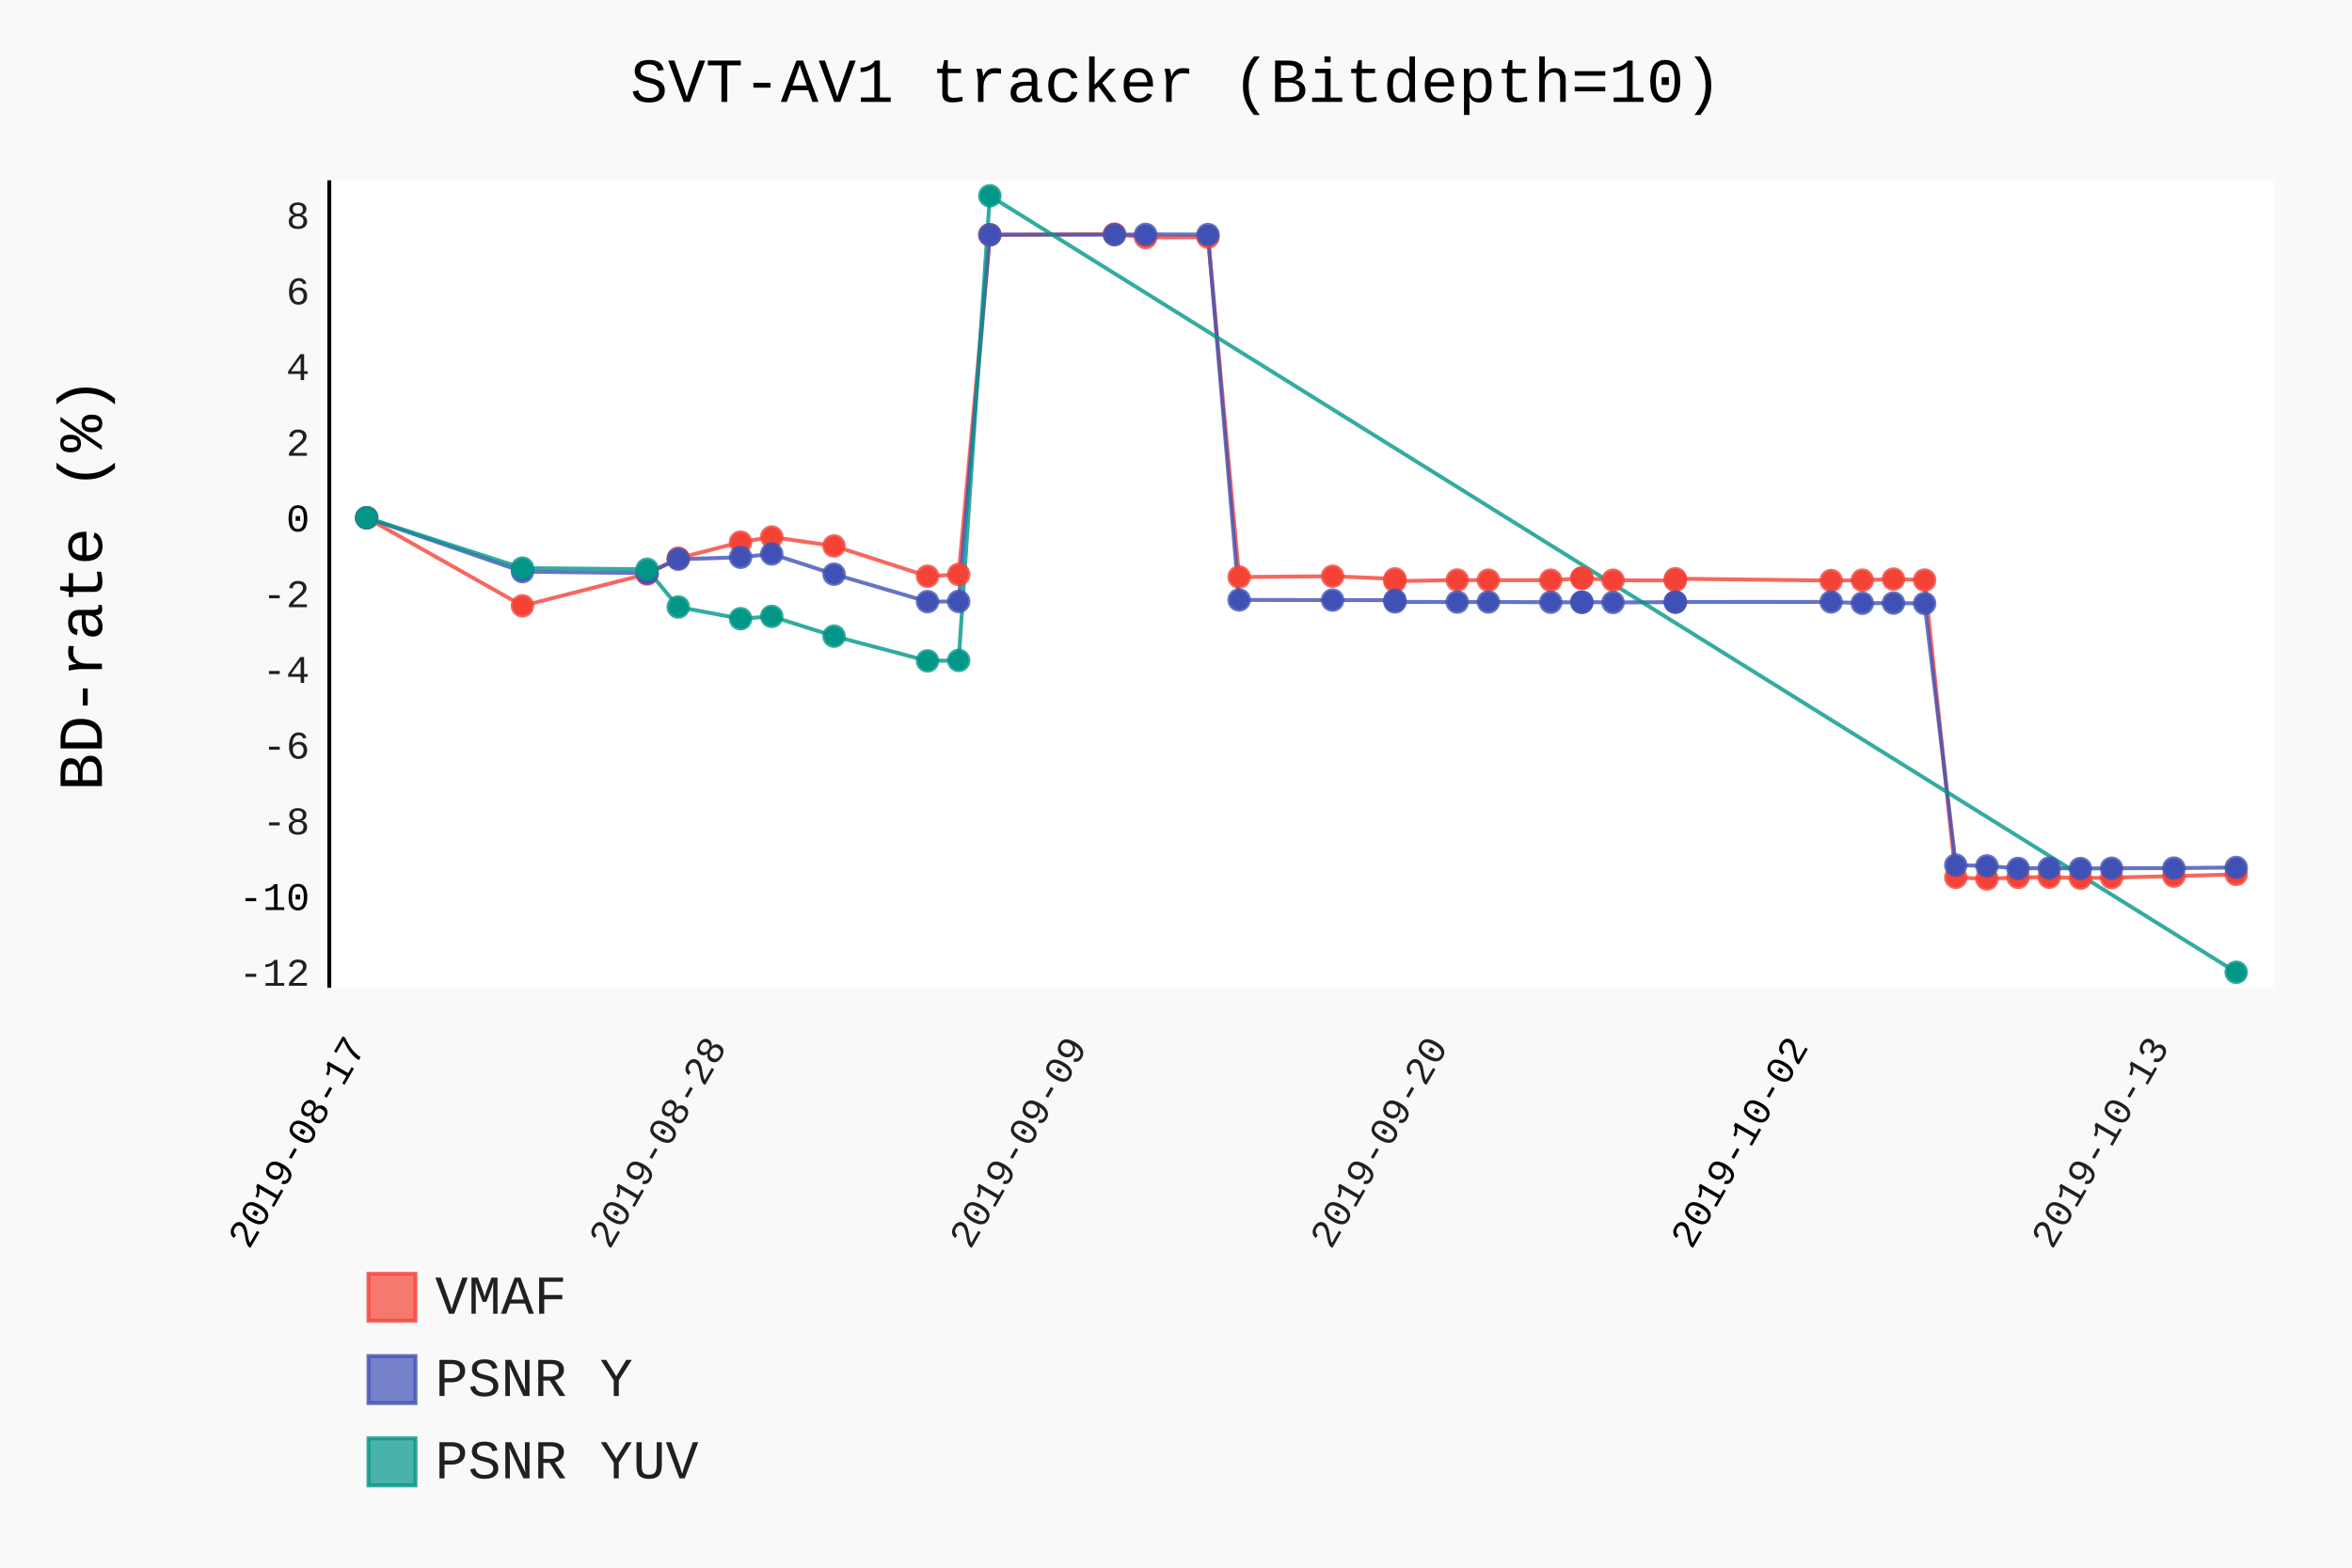
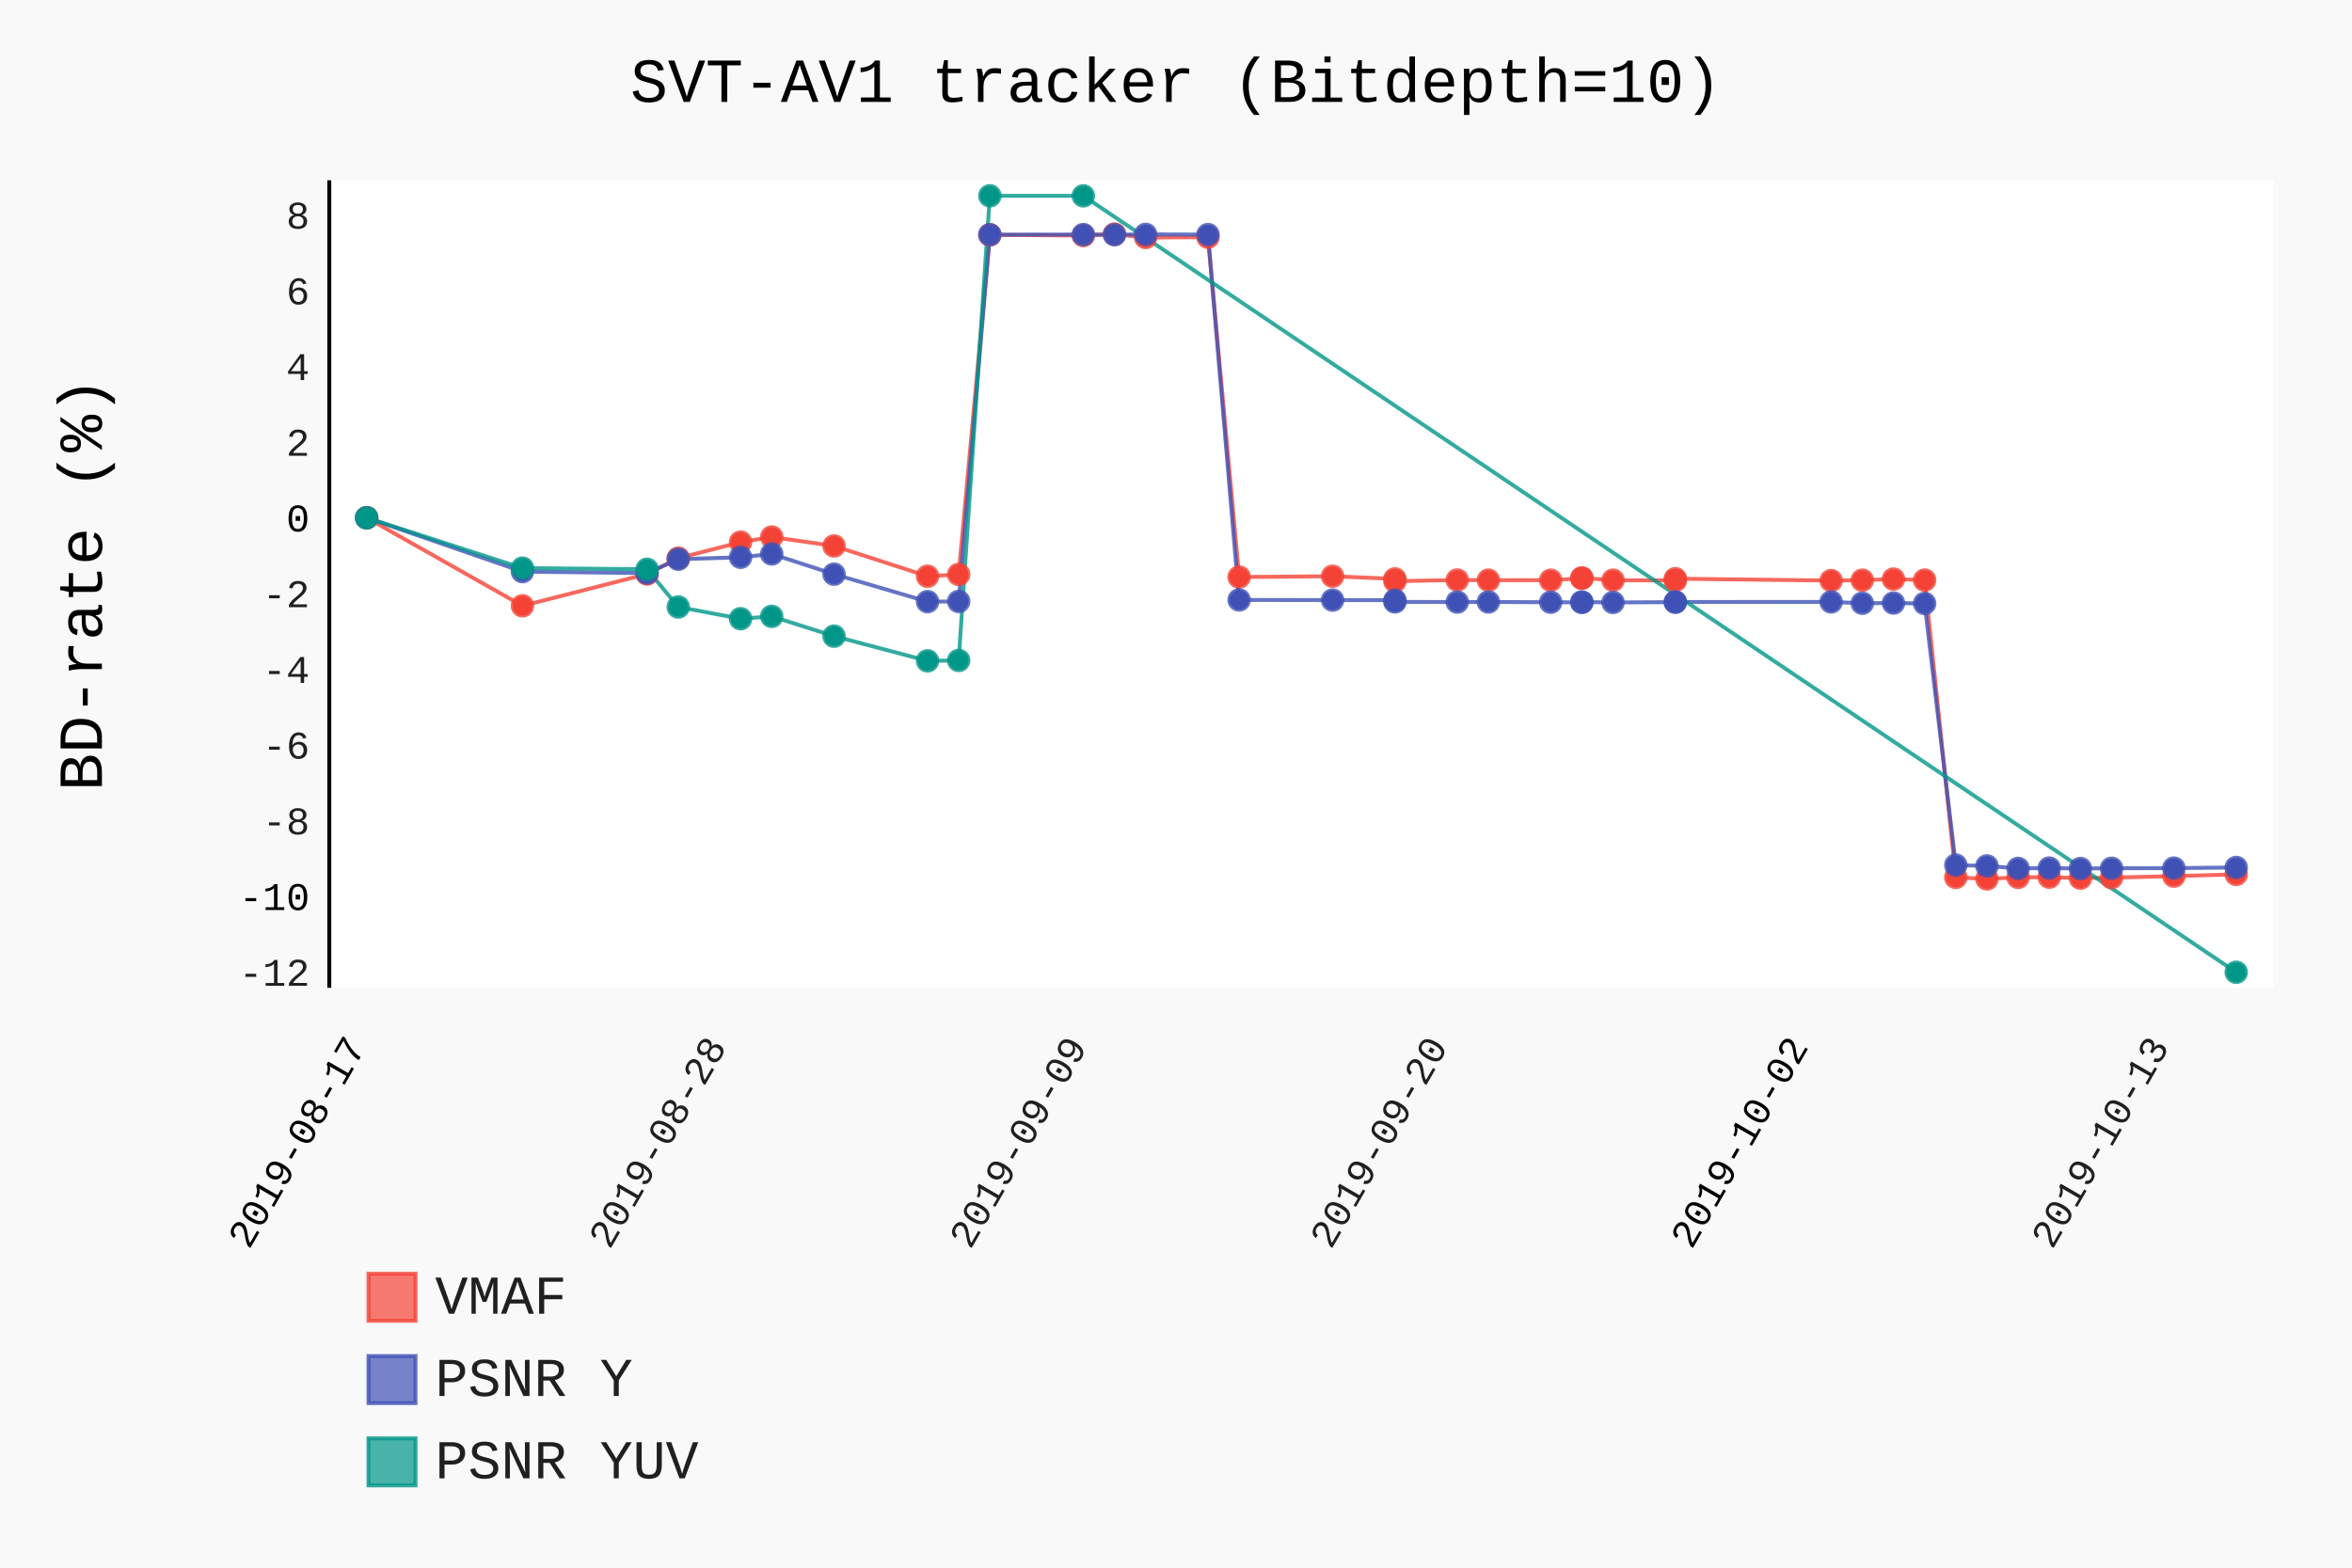
- <svg xmlns="http://www.w3.org/2000/svg" id="chart-dcd8e0c1-dff5-4a69-a8f5-66cdf734951f" class="pygal-chart" viewBox="0 0 600 400">
+ <svg xmlns="http://www.w3.org/2000/svg" id="chart-f9a5bb96-0f74-4d55-bfd0-19c3bdebfe93" class="pygal-chart" viewBox="0 0 600 400">
  <defs>
-     <style type="text/css">#chart-dcd8e0c1-dff5-4a69-a8f5-66cdf734951f{-webkit-user-select:none;-webkit-font-smoothing:antialiased;font-family:Consolas,"Liberation Mono",Menlo,Courier,monospace}#chart-dcd8e0c1-dff5-4a69-a8f5-66cdf734951f .title{font-family:Consolas,"Liberation Mono",Menlo,Courier,monospace;font-size:16px}#chart-dcd8e0c1-dff5-4a69-a8f5-66cdf734951f .legends .legend text{font-family:Consolas,"Liberation Mono",Menlo,Courier,monospace;font-size:14px}#chart-dcd8e0c1-dff5-4a69-a8f5-66cdf734951f .axis text{font-family:Consolas,"Liberation Mono",Menlo,Courier,monospace;font-size:10px}#chart-dcd8e0c1-dff5-4a69-a8f5-66cdf734951f .axis text.major{font-family:Consolas,"Liberation Mono",Menlo,Courier,monospace;font-size:10px}#chart-dcd8e0c1-dff5-4a69-a8f5-66cdf734951f .text-overlay text.value{font-family:Consolas,"Liberation Mono",Menlo,Courier,monospace;font-size:16px}#chart-dcd8e0c1-dff5-4a69-a8f5-66cdf734951f .text-overlay text.label{font-family:Consolas,"Liberation Mono",Menlo,Courier,monospace;font-size:10px}#chart-dcd8e0c1-dff5-4a69-a8f5-66cdf734951f .tooltip{font-family:Consolas,"Liberation Mono",Menlo,Courier,monospace;font-size:14px}#chart-dcd8e0c1-dff5-4a69-a8f5-66cdf734951f text.no_data{font-family:Consolas,"Liberation Mono",Menlo,Courier,monospace;font-size:64px}
- #chart-dcd8e0c1-dff5-4a69-a8f5-66cdf734951f{background-color:rgba(249,249,249,1)}#chart-dcd8e0c1-dff5-4a69-a8f5-66cdf734951f path,#chart-dcd8e0c1-dff5-4a69-a8f5-66cdf734951f line,#chart-dcd8e0c1-dff5-4a69-a8f5-66cdf734951f rect,#chart-dcd8e0c1-dff5-4a69-a8f5-66cdf734951f circle{-webkit-transition:150ms;-moz-transition:150ms;transition:150ms}#chart-dcd8e0c1-dff5-4a69-a8f5-66cdf734951f .graph &gt; .background{fill:rgba(249,249,249,1)}#chart-dcd8e0c1-dff5-4a69-a8f5-66cdf734951f .plot &gt; .background{fill:rgba(255,255,255,1)}#chart-dcd8e0c1-dff5-4a69-a8f5-66cdf734951f .graph{fill:rgba(0,0,0,.87)}#chart-dcd8e0c1-dff5-4a69-a8f5-66cdf734951f text.no_data{fill:rgba(0,0,0,1)}#chart-dcd8e0c1-dff5-4a69-a8f5-66cdf734951f .title{fill:rgba(0,0,0,1)}#chart-dcd8e0c1-dff5-4a69-a8f5-66cdf734951f .legends .legend text{fill:rgba(0,0,0,.87)}#chart-dcd8e0c1-dff5-4a69-a8f5-66cdf734951f .legends .legend:hover text{fill:rgba(0,0,0,1)}#chart-dcd8e0c1-dff5-4a69-a8f5-66cdf734951f .axis .line{stroke:rgba(0,0,0,1)}#chart-dcd8e0c1-dff5-4a69-a8f5-66cdf734951f .axis .guide.line{stroke:rgba(0,0,0,.54)}#chart-dcd8e0c1-dff5-4a69-a8f5-66cdf734951f .axis .major.line{stroke:rgba(0,0,0,.87)}#chart-dcd8e0c1-dff5-4a69-a8f5-66cdf734951f .axis text.major{fill:rgba(0,0,0,1)}#chart-dcd8e0c1-dff5-4a69-a8f5-66cdf734951f .axis.y .guides:hover .guide.line,#chart-dcd8e0c1-dff5-4a69-a8f5-66cdf734951f .line-graph .axis.x .guides:hover .guide.line,#chart-dcd8e0c1-dff5-4a69-a8f5-66cdf734951f .stackedline-graph .axis.x .guides:hover .guide.line,#chart-dcd8e0c1-dff5-4a69-a8f5-66cdf734951f .xy-graph .axis.x .guides:hover .guide.line{stroke:rgba(0,0,0,1)}#chart-dcd8e0c1-dff5-4a69-a8f5-66cdf734951f .axis .guides:hover text{fill:rgba(0,0,0,1)}#chart-dcd8e0c1-dff5-4a69-a8f5-66cdf734951f .reactive{fill-opacity:.7;stroke-opacity:.8}#chart-dcd8e0c1-dff5-4a69-a8f5-66cdf734951f .ci{stroke:rgba(0,0,0,.87)}#chart-dcd8e0c1-dff5-4a69-a8f5-66cdf734951f .reactive.active,#chart-dcd8e0c1-dff5-4a69-a8f5-66cdf734951f .active .reactive{fill-opacity:.8;stroke-opacity:.9;stroke-width:4}#chart-dcd8e0c1-dff5-4a69-a8f5-66cdf734951f .ci .reactive.active{stroke-width:1.5}#chart-dcd8e0c1-dff5-4a69-a8f5-66cdf734951f .series text{fill:rgba(0,0,0,1)}#chart-dcd8e0c1-dff5-4a69-a8f5-66cdf734951f .tooltip rect{fill:rgba(255,255,255,1);stroke:rgba(0,0,0,1);-webkit-transition:opacity 150ms;-moz-transition:opacity 150ms;transition:opacity 150ms}#chart-dcd8e0c1-dff5-4a69-a8f5-66cdf734951f .tooltip .label{fill:rgba(0,0,0,.87)}#chart-dcd8e0c1-dff5-4a69-a8f5-66cdf734951f .tooltip .label{fill:rgba(0,0,0,.87)}#chart-dcd8e0c1-dff5-4a69-a8f5-66cdf734951f .tooltip .legend{font-size:.8em;fill:rgba(0,0,0,.54)}#chart-dcd8e0c1-dff5-4a69-a8f5-66cdf734951f .tooltip .x_label{font-size:.6em;fill:rgba(0,0,0,1)}#chart-dcd8e0c1-dff5-4a69-a8f5-66cdf734951f .tooltip .xlink{font-size:.5em;text-decoration:underline}#chart-dcd8e0c1-dff5-4a69-a8f5-66cdf734951f .tooltip .value{font-size:1.5em}#chart-dcd8e0c1-dff5-4a69-a8f5-66cdf734951f .bound{font-size:.5em}#chart-dcd8e0c1-dff5-4a69-a8f5-66cdf734951f .max-value{font-size:.75em;fill:rgba(0,0,0,.54)}#chart-dcd8e0c1-dff5-4a69-a8f5-66cdf734951f .map-element{fill:rgba(255,255,255,1);stroke:rgba(0,0,0,.54) !important}#chart-dcd8e0c1-dff5-4a69-a8f5-66cdf734951f .map-element .reactive{fill-opacity:inherit;stroke-opacity:inherit}#chart-dcd8e0c1-dff5-4a69-a8f5-66cdf734951f .color-0,#chart-dcd8e0c1-dff5-4a69-a8f5-66cdf734951f .color-0 a:visited{stroke:#F44336;fill:#F44336}#chart-dcd8e0c1-dff5-4a69-a8f5-66cdf734951f .color-1,#chart-dcd8e0c1-dff5-4a69-a8f5-66cdf734951f .color-1 a:visited{stroke:#3F51B5;fill:#3F51B5}#chart-dcd8e0c1-dff5-4a69-a8f5-66cdf734951f .color-2,#chart-dcd8e0c1-dff5-4a69-a8f5-66cdf734951f .color-2 a:visited{stroke:#009688;fill:#009688}#chart-dcd8e0c1-dff5-4a69-a8f5-66cdf734951f .text-overlay .color-0 text{fill:black}#chart-dcd8e0c1-dff5-4a69-a8f5-66cdf734951f .text-overlay .color-1 text{fill:black}#chart-dcd8e0c1-dff5-4a69-a8f5-66cdf734951f .text-overlay .color-2 text{fill:black}
- #chart-dcd8e0c1-dff5-4a69-a8f5-66cdf734951f text.no_data{text-anchor:middle}#chart-dcd8e0c1-dff5-4a69-a8f5-66cdf734951f .guide.line{fill:none}#chart-dcd8e0c1-dff5-4a69-a8f5-66cdf734951f .centered{text-anchor:middle}#chart-dcd8e0c1-dff5-4a69-a8f5-66cdf734951f .title{text-anchor:middle}#chart-dcd8e0c1-dff5-4a69-a8f5-66cdf734951f .legends .legend text{fill-opacity:1}#chart-dcd8e0c1-dff5-4a69-a8f5-66cdf734951f .axis.x text{text-anchor:middle}#chart-dcd8e0c1-dff5-4a69-a8f5-66cdf734951f .axis.x:not(.web) text[transform]{text-anchor:start}#chart-dcd8e0c1-dff5-4a69-a8f5-66cdf734951f .axis.x:not(.web) text[transform].backwards{text-anchor:end}#chart-dcd8e0c1-dff5-4a69-a8f5-66cdf734951f .axis.y text{text-anchor:end}#chart-dcd8e0c1-dff5-4a69-a8f5-66cdf734951f .axis.y text[transform].backwards{text-anchor:start}#chart-dcd8e0c1-dff5-4a69-a8f5-66cdf734951f .axis.y2 text{text-anchor:start}#chart-dcd8e0c1-dff5-4a69-a8f5-66cdf734951f .axis.y2 text[transform].backwards{text-anchor:end}#chart-dcd8e0c1-dff5-4a69-a8f5-66cdf734951f .axis .guide.line{stroke-dasharray:4,4}#chart-dcd8e0c1-dff5-4a69-a8f5-66cdf734951f .axis .major.guide.line{stroke-dasharray:6,6}#chart-dcd8e0c1-dff5-4a69-a8f5-66cdf734951f .horizontal .axis.y .guide.line,#chart-dcd8e0c1-dff5-4a69-a8f5-66cdf734951f .horizontal .axis.y2 .guide.line,#chart-dcd8e0c1-dff5-4a69-a8f5-66cdf734951f .vertical .axis.x .guide.line{opacity:0}#chart-dcd8e0c1-dff5-4a69-a8f5-66cdf734951f .horizontal .axis.always_show .guide.line,#chart-dcd8e0c1-dff5-4a69-a8f5-66cdf734951f .vertical .axis.always_show .guide.line{opacity:1 !important}#chart-dcd8e0c1-dff5-4a69-a8f5-66cdf734951f .axis.y .guides:hover .guide.line,#chart-dcd8e0c1-dff5-4a69-a8f5-66cdf734951f .axis.y2 .guides:hover .guide.line,#chart-dcd8e0c1-dff5-4a69-a8f5-66cdf734951f .axis.x .guides:hover .guide.line{opacity:1}#chart-dcd8e0c1-dff5-4a69-a8f5-66cdf734951f .axis .guides:hover text{opacity:1}#chart-dcd8e0c1-dff5-4a69-a8f5-66cdf734951f .nofill{fill:none}#chart-dcd8e0c1-dff5-4a69-a8f5-66cdf734951f .subtle-fill{fill-opacity:.2}#chart-dcd8e0c1-dff5-4a69-a8f5-66cdf734951f .dot{stroke-width:1px;fill-opacity:1}#chart-dcd8e0c1-dff5-4a69-a8f5-66cdf734951f .dot.active{stroke-width:5px}#chart-dcd8e0c1-dff5-4a69-a8f5-66cdf734951f .dot.negative{fill:transparent}#chart-dcd8e0c1-dff5-4a69-a8f5-66cdf734951f text,#chart-dcd8e0c1-dff5-4a69-a8f5-66cdf734951f tspan{stroke:none !important}#chart-dcd8e0c1-dff5-4a69-a8f5-66cdf734951f .series text.active{opacity:1}#chart-dcd8e0c1-dff5-4a69-a8f5-66cdf734951f .tooltip rect{fill-opacity:.95;stroke-width:.5}#chart-dcd8e0c1-dff5-4a69-a8f5-66cdf734951f .tooltip text{fill-opacity:1}#chart-dcd8e0c1-dff5-4a69-a8f5-66cdf734951f .showable{visibility:hidden}#chart-dcd8e0c1-dff5-4a69-a8f5-66cdf734951f .showable.shown{visibility:visible}#chart-dcd8e0c1-dff5-4a69-a8f5-66cdf734951f .gauge-background{fill:rgba(229,229,229,1);stroke:none}#chart-dcd8e0c1-dff5-4a69-a8f5-66cdf734951f .bg-lines{stroke:rgba(249,249,249,1);stroke-width:2px}</style>
+     <style type="text/css">#chart-f9a5bb96-0f74-4d55-bfd0-19c3bdebfe93{-webkit-user-select:none;-webkit-font-smoothing:antialiased;font-family:Consolas,"Liberation Mono",Menlo,Courier,monospace}#chart-f9a5bb96-0f74-4d55-bfd0-19c3bdebfe93 .title{font-family:Consolas,"Liberation Mono",Menlo,Courier,monospace;font-size:16px}#chart-f9a5bb96-0f74-4d55-bfd0-19c3bdebfe93 .legends .legend text{font-family:Consolas,"Liberation Mono",Menlo,Courier,monospace;font-size:14px}#chart-f9a5bb96-0f74-4d55-bfd0-19c3bdebfe93 .axis text{font-family:Consolas,"Liberation Mono",Menlo,Courier,monospace;font-size:10px}#chart-f9a5bb96-0f74-4d55-bfd0-19c3bdebfe93 .axis text.major{font-family:Consolas,"Liberation Mono",Menlo,Courier,monospace;font-size:10px}#chart-f9a5bb96-0f74-4d55-bfd0-19c3bdebfe93 .text-overlay text.value{font-family:Consolas,"Liberation Mono",Menlo,Courier,monospace;font-size:16px}#chart-f9a5bb96-0f74-4d55-bfd0-19c3bdebfe93 .text-overlay text.label{font-family:Consolas,"Liberation Mono",Menlo,Courier,monospace;font-size:10px}#chart-f9a5bb96-0f74-4d55-bfd0-19c3bdebfe93 .tooltip{font-family:Consolas,"Liberation Mono",Menlo,Courier,monospace;font-size:14px}#chart-f9a5bb96-0f74-4d55-bfd0-19c3bdebfe93 text.no_data{font-family:Consolas,"Liberation Mono",Menlo,Courier,monospace;font-size:64px}
+ #chart-f9a5bb96-0f74-4d55-bfd0-19c3bdebfe93{background-color:rgba(249,249,249,1)}#chart-f9a5bb96-0f74-4d55-bfd0-19c3bdebfe93 path,#chart-f9a5bb96-0f74-4d55-bfd0-19c3bdebfe93 line,#chart-f9a5bb96-0f74-4d55-bfd0-19c3bdebfe93 rect,#chart-f9a5bb96-0f74-4d55-bfd0-19c3bdebfe93 circle{-webkit-transition:150ms;-moz-transition:150ms;transition:150ms}#chart-f9a5bb96-0f74-4d55-bfd0-19c3bdebfe93 .graph &gt; .background{fill:rgba(249,249,249,1)}#chart-f9a5bb96-0f74-4d55-bfd0-19c3bdebfe93 .plot &gt; .background{fill:rgba(255,255,255,1)}#chart-f9a5bb96-0f74-4d55-bfd0-19c3bdebfe93 .graph{fill:rgba(0,0,0,.87)}#chart-f9a5bb96-0f74-4d55-bfd0-19c3bdebfe93 text.no_data{fill:rgba(0,0,0,1)}#chart-f9a5bb96-0f74-4d55-bfd0-19c3bdebfe93 .title{fill:rgba(0,0,0,1)}#chart-f9a5bb96-0f74-4d55-bfd0-19c3bdebfe93 .legends .legend text{fill:rgba(0,0,0,.87)}#chart-f9a5bb96-0f74-4d55-bfd0-19c3bdebfe93 .legends .legend:hover text{fill:rgba(0,0,0,1)}#chart-f9a5bb96-0f74-4d55-bfd0-19c3bdebfe93 .axis .line{stroke:rgba(0,0,0,1)}#chart-f9a5bb96-0f74-4d55-bfd0-19c3bdebfe93 .axis .guide.line{stroke:rgba(0,0,0,.54)}#chart-f9a5bb96-0f74-4d55-bfd0-19c3bdebfe93 .axis .major.line{stroke:rgba(0,0,0,.87)}#chart-f9a5bb96-0f74-4d55-bfd0-19c3bdebfe93 .axis text.major{fill:rgba(0,0,0,1)}#chart-f9a5bb96-0f74-4d55-bfd0-19c3bdebfe93 .axis.y .guides:hover .guide.line,#chart-f9a5bb96-0f74-4d55-bfd0-19c3bdebfe93 .line-graph .axis.x .guides:hover .guide.line,#chart-f9a5bb96-0f74-4d55-bfd0-19c3bdebfe93 .stackedline-graph .axis.x .guides:hover .guide.line,#chart-f9a5bb96-0f74-4d55-bfd0-19c3bdebfe93 .xy-graph .axis.x .guides:hover .guide.line{stroke:rgba(0,0,0,1)}#chart-f9a5bb96-0f74-4d55-bfd0-19c3bdebfe93 .axis .guides:hover text{fill:rgba(0,0,0,1)}#chart-f9a5bb96-0f74-4d55-bfd0-19c3bdebfe93 .reactive{fill-opacity:.7;stroke-opacity:.8}#chart-f9a5bb96-0f74-4d55-bfd0-19c3bdebfe93 .ci{stroke:rgba(0,0,0,.87)}#chart-f9a5bb96-0f74-4d55-bfd0-19c3bdebfe93 .reactive.active,#chart-f9a5bb96-0f74-4d55-bfd0-19c3bdebfe93 .active .reactive{fill-opacity:.8;stroke-opacity:.9;stroke-width:4}#chart-f9a5bb96-0f74-4d55-bfd0-19c3bdebfe93 .ci .reactive.active{stroke-width:1.5}#chart-f9a5bb96-0f74-4d55-bfd0-19c3bdebfe93 .series text{fill:rgba(0,0,0,1)}#chart-f9a5bb96-0f74-4d55-bfd0-19c3bdebfe93 .tooltip rect{fill:rgba(255,255,255,1);stroke:rgba(0,0,0,1);-webkit-transition:opacity 150ms;-moz-transition:opacity 150ms;transition:opacity 150ms}#chart-f9a5bb96-0f74-4d55-bfd0-19c3bdebfe93 .tooltip .label{fill:rgba(0,0,0,.87)}#chart-f9a5bb96-0f74-4d55-bfd0-19c3bdebfe93 .tooltip .label{fill:rgba(0,0,0,.87)}#chart-f9a5bb96-0f74-4d55-bfd0-19c3bdebfe93 .tooltip .legend{font-size:.8em;fill:rgba(0,0,0,.54)}#chart-f9a5bb96-0f74-4d55-bfd0-19c3bdebfe93 .tooltip .x_label{font-size:.6em;fill:rgba(0,0,0,1)}#chart-f9a5bb96-0f74-4d55-bfd0-19c3bdebfe93 .tooltip .xlink{font-size:.5em;text-decoration:underline}#chart-f9a5bb96-0f74-4d55-bfd0-19c3bdebfe93 .tooltip .value{font-size:1.5em}#chart-f9a5bb96-0f74-4d55-bfd0-19c3bdebfe93 .bound{font-size:.5em}#chart-f9a5bb96-0f74-4d55-bfd0-19c3bdebfe93 .max-value{font-size:.75em;fill:rgba(0,0,0,.54)}#chart-f9a5bb96-0f74-4d55-bfd0-19c3bdebfe93 .map-element{fill:rgba(255,255,255,1);stroke:rgba(0,0,0,.54) !important}#chart-f9a5bb96-0f74-4d55-bfd0-19c3bdebfe93 .map-element .reactive{fill-opacity:inherit;stroke-opacity:inherit}#chart-f9a5bb96-0f74-4d55-bfd0-19c3bdebfe93 .color-0,#chart-f9a5bb96-0f74-4d55-bfd0-19c3bdebfe93 .color-0 a:visited{stroke:#F44336;fill:#F44336}#chart-f9a5bb96-0f74-4d55-bfd0-19c3bdebfe93 .color-1,#chart-f9a5bb96-0f74-4d55-bfd0-19c3bdebfe93 .color-1 a:visited{stroke:#3F51B5;fill:#3F51B5}#chart-f9a5bb96-0f74-4d55-bfd0-19c3bdebfe93 .color-2,#chart-f9a5bb96-0f74-4d55-bfd0-19c3bdebfe93 .color-2 a:visited{stroke:#009688;fill:#009688}#chart-f9a5bb96-0f74-4d55-bfd0-19c3bdebfe93 .text-overlay .color-0 text{fill:black}#chart-f9a5bb96-0f74-4d55-bfd0-19c3bdebfe93 .text-overlay .color-1 text{fill:black}#chart-f9a5bb96-0f74-4d55-bfd0-19c3bdebfe93 .text-overlay .color-2 text{fill:black}
+ #chart-f9a5bb96-0f74-4d55-bfd0-19c3bdebfe93 text.no_data{text-anchor:middle}#chart-f9a5bb96-0f74-4d55-bfd0-19c3bdebfe93 .guide.line{fill:none}#chart-f9a5bb96-0f74-4d55-bfd0-19c3bdebfe93 .centered{text-anchor:middle}#chart-f9a5bb96-0f74-4d55-bfd0-19c3bdebfe93 .title{text-anchor:middle}#chart-f9a5bb96-0f74-4d55-bfd0-19c3bdebfe93 .legends .legend text{fill-opacity:1}#chart-f9a5bb96-0f74-4d55-bfd0-19c3bdebfe93 .axis.x text{text-anchor:middle}#chart-f9a5bb96-0f74-4d55-bfd0-19c3bdebfe93 .axis.x:not(.web) text[transform]{text-anchor:start}#chart-f9a5bb96-0f74-4d55-bfd0-19c3bdebfe93 .axis.x:not(.web) text[transform].backwards{text-anchor:end}#chart-f9a5bb96-0f74-4d55-bfd0-19c3bdebfe93 .axis.y text{text-anchor:end}#chart-f9a5bb96-0f74-4d55-bfd0-19c3bdebfe93 .axis.y text[transform].backwards{text-anchor:start}#chart-f9a5bb96-0f74-4d55-bfd0-19c3bdebfe93 .axis.y2 text{text-anchor:start}#chart-f9a5bb96-0f74-4d55-bfd0-19c3bdebfe93 .axis.y2 text[transform].backwards{text-anchor:end}#chart-f9a5bb96-0f74-4d55-bfd0-19c3bdebfe93 .axis .guide.line{stroke-dasharray:4,4}#chart-f9a5bb96-0f74-4d55-bfd0-19c3bdebfe93 .axis .major.guide.line{stroke-dasharray:6,6}#chart-f9a5bb96-0f74-4d55-bfd0-19c3bdebfe93 .horizontal .axis.y .guide.line,#chart-f9a5bb96-0f74-4d55-bfd0-19c3bdebfe93 .horizontal .axis.y2 .guide.line,#chart-f9a5bb96-0f74-4d55-bfd0-19c3bdebfe93 .vertical .axis.x .guide.line{opacity:0}#chart-f9a5bb96-0f74-4d55-bfd0-19c3bdebfe93 .horizontal .axis.always_show .guide.line,#chart-f9a5bb96-0f74-4d55-bfd0-19c3bdebfe93 .vertical .axis.always_show .guide.line{opacity:1 !important}#chart-f9a5bb96-0f74-4d55-bfd0-19c3bdebfe93 .axis.y .guides:hover .guide.line,#chart-f9a5bb96-0f74-4d55-bfd0-19c3bdebfe93 .axis.y2 .guides:hover .guide.line,#chart-f9a5bb96-0f74-4d55-bfd0-19c3bdebfe93 .axis.x .guides:hover .guide.line{opacity:1}#chart-f9a5bb96-0f74-4d55-bfd0-19c3bdebfe93 .axis .guides:hover text{opacity:1}#chart-f9a5bb96-0f74-4d55-bfd0-19c3bdebfe93 .nofill{fill:none}#chart-f9a5bb96-0f74-4d55-bfd0-19c3bdebfe93 .subtle-fill{fill-opacity:.2}#chart-f9a5bb96-0f74-4d55-bfd0-19c3bdebfe93 .dot{stroke-width:1px;fill-opacity:1}#chart-f9a5bb96-0f74-4d55-bfd0-19c3bdebfe93 .dot.active{stroke-width:5px}#chart-f9a5bb96-0f74-4d55-bfd0-19c3bdebfe93 .dot.negative{fill:transparent}#chart-f9a5bb96-0f74-4d55-bfd0-19c3bdebfe93 text,#chart-f9a5bb96-0f74-4d55-bfd0-19c3bdebfe93 tspan{stroke:none !important}#chart-f9a5bb96-0f74-4d55-bfd0-19c3bdebfe93 .series text.active{opacity:1}#chart-f9a5bb96-0f74-4d55-bfd0-19c3bdebfe93 .tooltip rect{fill-opacity:.95;stroke-width:.5}#chart-f9a5bb96-0f74-4d55-bfd0-19c3bdebfe93 .tooltip text{fill-opacity:1}#chart-f9a5bb96-0f74-4d55-bfd0-19c3bdebfe93 .showable{visibility:hidden}#chart-f9a5bb96-0f74-4d55-bfd0-19c3bdebfe93 .showable.shown{visibility:visible}#chart-f9a5bb96-0f74-4d55-bfd0-19c3bdebfe93 .gauge-background{fill:rgba(229,229,229,1);stroke:none}#chart-f9a5bb96-0f74-4d55-bfd0-19c3bdebfe93 .bg-lines{stroke:rgba(249,249,249,1);stroke-width:2px}</style>
  </defs>
  <g class="graph datetimeline-graph vertical">
    <rect class="background" height="400" width="600" x="0" y="0" />
    <g class="plot" transform="translate(84, 46)">
      <rect class="background" height="206.038" width="496.0" x="0" y="0" />
      <g class="axis y">
        <g class="guides">
          <text class="" x="-5" y="205.518">-12</text>
        </g>
        <g class="guides">
          <text class="major" x="-5" y="186.199">-10</text>
        </g>
        <g class="guides">
          <text class="" x="-5" y="166.881">-8</text>
        </g>
        <g class="guides">
          <text class="" x="-5" y="147.562">-6</text>
        </g>
        <g class="guides">
          <text class="" x="-5" y="128.243">-4</text>
        </g>
        <g class="guides">
          <text class="" x="-5" y="108.924">-2</text>
        </g>
        <g class="guides">
          <text class="major" x="-5" y="89.606">0</text>
        </g>
        <g class="guides">
          <text class="" x="-5" y="70.287">2</text>
        </g>
        <g class="guides">
          <text class="" x="-5" y="50.968">4</text>
        </g>
        <g class="guides">
          <text class="" x="-5" y="31.649">6</text>
        </g>
        <g class="guides">
          <text class="" x="-5" y="12.331">8</text>
        </g>
      </g>
      <g class="axis x">
        <path class="line" d="M0 0 v206.038" />
        <g class="guides">
          <path class="major guide line" d="M9.538 0 v206.038" />
          <text class="major backwards" x="9.538" y="221.038" transform="rotate(300 9.538462 221.0385)">2019-08-17</text>
        </g>
        <g class="guides">
          <path class="guide line" d="M101.538 0 v206.038" />
          <text class="backwards" x="101.538" y="221.038" transform="rotate(300 101.5375 221.0385)">2019-08-28</text>
        </g>
        <g class="guides">
          <path class="guide line" d="M193.537 0 v206.038" />
          <text class="backwards" x="193.537" y="221.038" transform="rotate(300 193.5366 221.0385)">2019-09-09</text>
        </g>
        <g class="guides">
          <path class="guide line" d="M285.536 0 v206.038" />
          <text class="backwards" x="285.536" y="221.038" transform="rotate(300 285.5356 221.0385)">2019-09-20</text>
        </g>
        <g class="guides">
          <path class="major guide line" d="M377.535 0 v206.038" />
          <text class="major backwards" x="377.535" y="221.038" transform="rotate(300 377.5347 221.0385)">2019-10-02</text>
        </g>
        <g class="guides">
          <path class="guide line" d="M469.534 0 v206.038" />
          <text class="backwards" x="469.534" y="221.038" transform="rotate(300 469.5337 221.0385)">2019-10-13</text>
        </g>
      </g>
      <g class="series serie-0 color-0">
-         <path class="line reactive nofill" d="M9.538 86.106 L49.282 108.573 81.077 100.46 89.026 96.422 104.923 92.326 112.872 91.022 128.769 93.302 152.615 101.029 160.564 100.566 168.513 13.921 200.308 13.728 208.256 14.597 224.154 14.52 232.103 101.232 255.949 101.029 271.846 101.706 271.846 102.285 287.744 101.995 295.692 102.034 311.59 102.044 319.538 101.57 319.538 101.464 327.487 102.044 343.385 102.111 343.385 101.657 383.128 102.131 391.077 102.034 399.026 101.754 406.974 102.015 414.923 177.87 422.872 178.256 430.821 177.86 438.769 177.812 446.718 178.063 454.667 177.937 470.564 177.541 486.462 177.097" />
+         <path class="line reactive nofill" d="M9.538 86.106 L49.282 108.573 81.077 100.46 89.026 96.422 104.923 92.326 112.872 91.022 128.769 93.302 152.615 101.029 160.564 100.566 168.513 13.921 192.359 14.095 200.308 13.728 208.256 14.597 224.154 14.52 232.103 101.232 255.949 101.029 271.846 101.706 271.846 102.285 287.744 101.995 295.692 102.034 311.59 102.044 319.538 101.57 319.538 101.464 327.487 102.044 343.385 102.111 343.385 101.657 383.128 102.131 391.077 102.034 399.026 101.754 406.974 102.015 414.923 177.87 422.872 178.256 430.821 177.86 438.769 177.812 446.718 178.063 454.667 177.937 470.564 177.541 486.462 177.097" />
      </g>
      <g class="series serie-1 color-1">
-         <path class="line reactive nofill" d="M9.538 86.106 L49.282 99.851 81.077 100.228 89.026 96.683 104.923 96.19 112.872 95.34 128.769 100.508 152.615 107.511 160.564 107.463 168.513 13.882 200.308 13.892 208.256 13.805 224.154 13.853 232.103 107.076 255.949 107.115 271.846 107.134 271.846 107.569 287.744 107.617 295.692 107.598 311.59 107.656 319.538 107.694 319.538 107.607 327.487 107.714 343.385 107.636 343.385 107.607 383.128 107.578 391.077 107.917 399.026 107.868 406.974 107.975 414.923 174.74 422.872 174.943 430.821 175.581 438.769 175.494 446.718 175.609 454.667 175.542 470.564 175.503 486.462 175.339" />
+         <path class="line reactive nofill" d="M9.538 86.106 L49.282 99.851 81.077 100.228 89.026 96.683 104.923 96.19 112.872 95.34 128.769 100.508 152.615 107.511 160.564 107.463 168.513 13.882 192.359 13.844 200.308 13.892 208.256 13.805 224.154 13.853 232.103 107.076 255.949 107.115 271.846 107.134 271.846 107.569 287.744 107.617 295.692 107.598 311.59 107.656 319.538 107.694 319.538 107.607 327.487 107.714 343.385 107.636 343.385 107.607 383.128 107.578 391.077 107.917 399.026 107.868 406.974 107.975 414.923 174.74 422.872 174.943 430.821 175.581 438.769 175.494 446.718 175.609 454.667 175.542 470.564 175.503 486.462 175.339" />
      </g>
      <g class="series serie-2 color-2">
-         <path class="line reactive nofill" d="M9.538 86.106 L49.282 98.962 81.077 99.252 89.026 108.873 104.923 111.867 112.872 111.268 128.769 116.32 152.615 122.618 160.564 122.512 168.513 3.962 486.462 202.076" />
+         <path class="line reactive nofill" d="M9.538 86.106 L49.282 98.962 81.077 99.252 89.026 108.873 104.923 111.867 112.872 111.268 128.769 116.32 152.615 122.618 160.564 122.512 168.513 3.962 192.359 3.972 486.462 202.076" />
      </g>
    </g>
    <g class="titles">
      <text class="title plot_title" x="300.0" y="26">SVT-AV1 tracker (Bitdepth=10)</text>
      <text class="title" x="0" y="175.019" transform="rotate(-90 0 149.0192)">BD-rate (%)</text>
    </g>
    <g class="plot overlay" transform="translate(84, 46)">
      <g class="series serie-0 color-0">
        <g class="dots">
          <circle class="dot reactive tooltip-trigger" cx="9.538" cy="86.106" r="2.5" />
        </g>
        <g class="dots">
          <circle class="dot reactive tooltip-trigger" cx="49.282" cy="108.573" r="2.5" />
        </g>
        <g class="dots">
          <circle class="dot reactive tooltip-trigger" cx="81.077" cy="100.46" r="2.5" />
        </g>
        <g class="dots">
          <circle class="dot reactive tooltip-trigger" cx="89.026" cy="96.422" r="2.5" />
        </g>
        <g class="dots">
          <circle class="dot reactive tooltip-trigger" cx="104.923" cy="92.326" r="2.5" />
        </g>
        <g class="dots">
          <circle class="dot reactive tooltip-trigger" cx="112.872" cy="91.022" r="2.5" />
        </g>
        <g class="dots">
          <circle class="dot reactive tooltip-trigger" cx="128.769" cy="93.302" r="2.5" />
        </g>
        <g class="dots">
          <circle class="dot reactive tooltip-trigger" cx="152.615" cy="101.029" r="2.5" />
        </g>
        <g class="dots">
          <circle class="dot reactive tooltip-trigger" cx="160.564" cy="100.566" r="2.5" />
        </g>
        <g class="dots">
          <circle class="dot reactive tooltip-trigger" cx="168.513" cy="13.921" r="2.5" />
        </g>
        <g class="dots">
+           <circle class="dot reactive tooltip-trigger" cx="192.359" cy="14.095" r="2.5" />
+         </g>
+         <g class="dots">
          <circle class="dot reactive tooltip-trigger" cx="200.308" cy="13.728" r="2.5" />
        </g>
        <g class="dots">
          <circle class="dot reactive tooltip-trigger" cx="208.256" cy="14.597" r="2.5" />
        </g>
        <g class="dots">
          <circle class="dot reactive tooltip-trigger" cx="224.154" cy="14.52" r="2.5" />
        </g>
        <g class="dots">
          <circle class="dot reactive tooltip-trigger" cx="232.103" cy="101.232" r="2.5" />
        </g>
        <g class="dots">
          <circle class="dot reactive tooltip-trigger" cx="255.949" cy="101.029" r="2.5" />
        </g>
        <g class="dots">
          <circle class="dot reactive tooltip-trigger" cx="271.846" cy="101.706" r="2.5" />
        </g>
        <g class="dots">
          <circle class="dot reactive tooltip-trigger" cx="271.846" cy="102.285" r="2.5" />
        </g>
        <g class="dots">
          <circle class="dot reactive tooltip-trigger" cx="287.744" cy="101.995" r="2.5" />
        </g>
        <g class="dots">
          <circle class="dot reactive tooltip-trigger" cx="295.692" cy="102.034" r="2.5" />
        </g>
        <g class="dots">
          <circle class="dot reactive tooltip-trigger" cx="311.59" cy="102.044" r="2.5" />
        </g>
        <g class="dots">
          <circle class="dot reactive tooltip-trigger" cx="319.538" cy="101.57" r="2.5" />
        </g>
        <g class="dots">
          <circle class="dot reactive tooltip-trigger" cx="319.538" cy="101.464" r="2.5" />
        </g>
        <g class="dots">
          <circle class="dot reactive tooltip-trigger" cx="327.487" cy="102.044" r="2.5" />
        </g>
        <g class="dots">
          <circle class="dot reactive tooltip-trigger" cx="343.385" cy="102.111" r="2.5" />
        </g>
        <g class="dots">
          <circle class="dot reactive tooltip-trigger" cx="343.385" cy="101.657" r="2.5" />
        </g>
        <g class="dots">
          <circle class="dot reactive tooltip-trigger" cx="383.128" cy="102.131" r="2.5" />
        </g>
        <g class="dots">
          <circle class="dot reactive tooltip-trigger" cx="391.077" cy="102.034" r="2.5" />
        </g>
        <g class="dots">
          <circle class="dot reactive tooltip-trigger" cx="399.026" cy="101.754" r="2.5" />
        </g>
        <g class="dots">
          <circle class="dot reactive tooltip-trigger" cx="406.974" cy="102.015" r="2.5" />
        </g>
        <g class="dots">
          <circle class="dot reactive tooltip-trigger" cx="414.923" cy="177.87" r="2.5" />
        </g>
        <g class="dots">
          <circle class="dot reactive tooltip-trigger" cx="422.872" cy="178.256" r="2.5" />
        </g>
        <g class="dots">
          <circle class="dot reactive tooltip-trigger" cx="430.821" cy="177.86" r="2.5" />
        </g>
        <g class="dots">
          <circle class="dot reactive tooltip-trigger" cx="438.769" cy="177.812" r="2.5" />
        </g>
        <g class="dots">
          <circle class="dot reactive tooltip-trigger" cx="446.718" cy="178.063" r="2.5" />
        </g>
        <g class="dots">
          <circle class="dot reactive tooltip-trigger" cx="454.667" cy="177.937" r="2.5" />
        </g>
        <g class="dots">
          <circle class="dot reactive tooltip-trigger" cx="470.564" cy="177.541" r="2.5" />
        </g>
        <g class="dots">
          <circle class="dot reactive tooltip-trigger" cx="486.462" cy="177.097" r="2.5" />
        </g>
      </g>
      <g class="series serie-1 color-1">
        <g class="dots">
          <circle class="dot reactive tooltip-trigger" cx="9.538" cy="86.106" r="2.5" />
        </g>
        <g class="dots">
          <circle class="dot reactive tooltip-trigger" cx="49.282" cy="99.851" r="2.5" />
        </g>
        <g class="dots">
          <circle class="dot reactive tooltip-trigger" cx="81.077" cy="100.228" r="2.5" />
        </g>
        <g class="dots">
          <circle class="dot reactive tooltip-trigger" cx="89.026" cy="96.683" r="2.5" />
        </g>
        <g class="dots">
          <circle class="dot reactive tooltip-trigger" cx="104.923" cy="96.19" r="2.5" />
        </g>
        <g class="dots">
          <circle class="dot reactive tooltip-trigger" cx="112.872" cy="95.34" r="2.5" />
        </g>
        <g class="dots">
          <circle class="dot reactive tooltip-trigger" cx="128.769" cy="100.508" r="2.5" />
        </g>
        <g class="dots">
          <circle class="dot reactive tooltip-trigger" cx="152.615" cy="107.511" r="2.5" />
        </g>
        <g class="dots">
          <circle class="dot reactive tooltip-trigger" cx="160.564" cy="107.463" r="2.5" />
        </g>
        <g class="dots">
          <circle class="dot reactive tooltip-trigger" cx="168.513" cy="13.882" r="2.5" />
        </g>
        <g class="dots">
+           <circle class="dot reactive tooltip-trigger" cx="192.359" cy="13.844" r="2.5" />
+         </g>
+         <g class="dots">
          <circle class="dot reactive tooltip-trigger" cx="200.308" cy="13.892" r="2.5" />
        </g>
        <g class="dots">
          <circle class="dot reactive tooltip-trigger" cx="208.256" cy="13.805" r="2.5" />
        </g>
        <g class="dots">
          <circle class="dot reactive tooltip-trigger" cx="224.154" cy="13.853" r="2.5" />
        </g>
        <g class="dots">
          <circle class="dot reactive tooltip-trigger" cx="232.103" cy="107.076" r="2.5" />
        </g>
        <g class="dots">
          <circle class="dot reactive tooltip-trigger" cx="255.949" cy="107.115" r="2.5" />
        </g>
        <g class="dots">
          <circle class="dot reactive tooltip-trigger" cx="271.846" cy="107.134" r="2.5" />
        </g>
        <g class="dots">
          <circle class="dot reactive tooltip-trigger" cx="271.846" cy="107.569" r="2.5" />
        </g>
        <g class="dots">
          <circle class="dot reactive tooltip-trigger" cx="287.744" cy="107.617" r="2.5" />
        </g>
        <g class="dots">
          <circle class="dot reactive tooltip-trigger" cx="295.692" cy="107.598" r="2.5" />
        </g>
        <g class="dots">
          <circle class="dot reactive tooltip-trigger" cx="311.59" cy="107.656" r="2.5" />
        </g>
        <g class="dots">
          <circle class="dot reactive tooltip-trigger" cx="319.538" cy="107.694" r="2.5" />
        </g>
        <g class="dots">
          <circle class="dot reactive tooltip-trigger" cx="319.538" cy="107.607" r="2.5" />
        </g>
        <g class="dots">
          <circle class="dot reactive tooltip-trigger" cx="327.487" cy="107.714" r="2.5" />
        </g>
        <g class="dots">
          <circle class="dot reactive tooltip-trigger" cx="343.385" cy="107.636" r="2.5" />
        </g>
        <g class="dots">
          <circle class="dot reactive tooltip-trigger" cx="343.385" cy="107.607" r="2.5" />
        </g>
        <g class="dots">
          <circle class="dot reactive tooltip-trigger" cx="383.128" cy="107.578" r="2.5" />
        </g>
        <g class="dots">
          <circle class="dot reactive tooltip-trigger" cx="391.077" cy="107.917" r="2.5" />
        </g>
        <g class="dots">
          <circle class="dot reactive tooltip-trigger" cx="399.026" cy="107.868" r="2.5" />
        </g>
        <g class="dots">
          <circle class="dot reactive tooltip-trigger" cx="406.974" cy="107.975" r="2.5" />
        </g>
        <g class="dots">
          <circle class="dot reactive tooltip-trigger" cx="414.923" cy="174.74" r="2.5" />
        </g>
        <g class="dots">
          <circle class="dot reactive tooltip-trigger" cx="422.872" cy="174.943" r="2.5" />
        </g>
        <g class="dots">
          <circle class="dot reactive tooltip-trigger" cx="430.821" cy="175.581" r="2.5" />
        </g>
        <g class="dots">
          <circle class="dot reactive tooltip-trigger" cx="438.769" cy="175.494" r="2.5" />
        </g>
        <g class="dots">
          <circle class="dot reactive tooltip-trigger" cx="446.718" cy="175.609" r="2.5" />
        </g>
        <g class="dots">
          <circle class="dot reactive tooltip-trigger" cx="454.667" cy="175.542" r="2.5" />
        </g>
        <g class="dots">
          <circle class="dot reactive tooltip-trigger" cx="470.564" cy="175.503" r="2.5" />
        </g>
        <g class="dots">
          <circle class="dot reactive tooltip-trigger" cx="486.462" cy="175.339" r="2.5" />
        </g>
      </g>
      <g class="series serie-2 color-2">
        <g class="dots">
          <circle class="dot reactive tooltip-trigger" cx="9.538" cy="86.106" r="2.5" />
        </g>
        <g class="dots">
          <circle class="dot reactive tooltip-trigger" cx="49.282" cy="98.962" r="2.5" />
        </g>
        <g class="dots">
          <circle class="dot reactive tooltip-trigger" cx="81.077" cy="99.252" r="2.5" />
        </g>
        <g class="dots">
          <circle class="dot reactive tooltip-trigger" cx="89.026" cy="108.873" r="2.5" />
        </g>
        <g class="dots">
          <circle class="dot reactive tooltip-trigger" cx="104.923" cy="111.867" r="2.5" />
        </g>
        <g class="dots">
          <circle class="dot reactive tooltip-trigger" cx="112.872" cy="111.268" r="2.5" />
        </g>
        <g class="dots">
          <circle class="dot reactive tooltip-trigger" cx="128.769" cy="116.32" r="2.5" />
        </g>
        <g class="dots">
          <circle class="dot reactive tooltip-trigger" cx="152.615" cy="122.618" r="2.5" />
        </g>
        <g class="dots">
          <circle class="dot reactive tooltip-trigger" cx="160.564" cy="122.512" r="2.5" />
        </g>
        <g class="dots">
          <circle class="dot reactive tooltip-trigger" cx="168.513" cy="3.962" r="2.5" />
+         </g>
+         <g class="dots">
+           <circle class="dot reactive tooltip-trigger" cx="192.359" cy="3.972" r="2.5" />
        </g>
        <g class="dots">
          <circle class="dot reactive tooltip-trigger" cx="486.462" cy="202.076" r="2.5" />
        </g>
      </g>
    </g>
    <g class="plot text-overlay" transform="translate(84, 46)">
      <g class="series serie-0 color-0" />
      <g class="series serie-1 color-1" />
      <g class="series serie-2 color-2" />
    </g>
    <g class="plot tooltip-overlay" transform="translate(84, 46)">
      <g class="tooltip" style="opacity: 0" transform="translate(0 0)">
        <rect class="tooltip-box" height="0" rx="0" ry="0" width="0" />
        <g class="text" />
      </g>
    </g>
    <g class="legends" transform="translate(94, 324)">
      <g class="legend reactive activate-serie" id="activate-serie-0">
        <rect class="color-0 reactive" height="12" width="12" x="0.0" y="1.0" />
        <text x="17.0" y="11.2">VMAF</text>
      </g>
      <g class="legend reactive activate-serie" id="activate-serie-1">
        <rect class="color-1 reactive" height="12" width="12" x="0.0" y="22.0" />
        <text x="17.0" y="32.2">PSNR Y</text>
      </g>
      <g class="legend reactive activate-serie" id="activate-serie-2">
        <rect class="color-2 reactive" height="12" width="12" x="0.0" y="43.0" />
        <text x="17.0" y="53.2">PSNR YUV</text>
      </g>
    </g>
  </g>
</svg>
